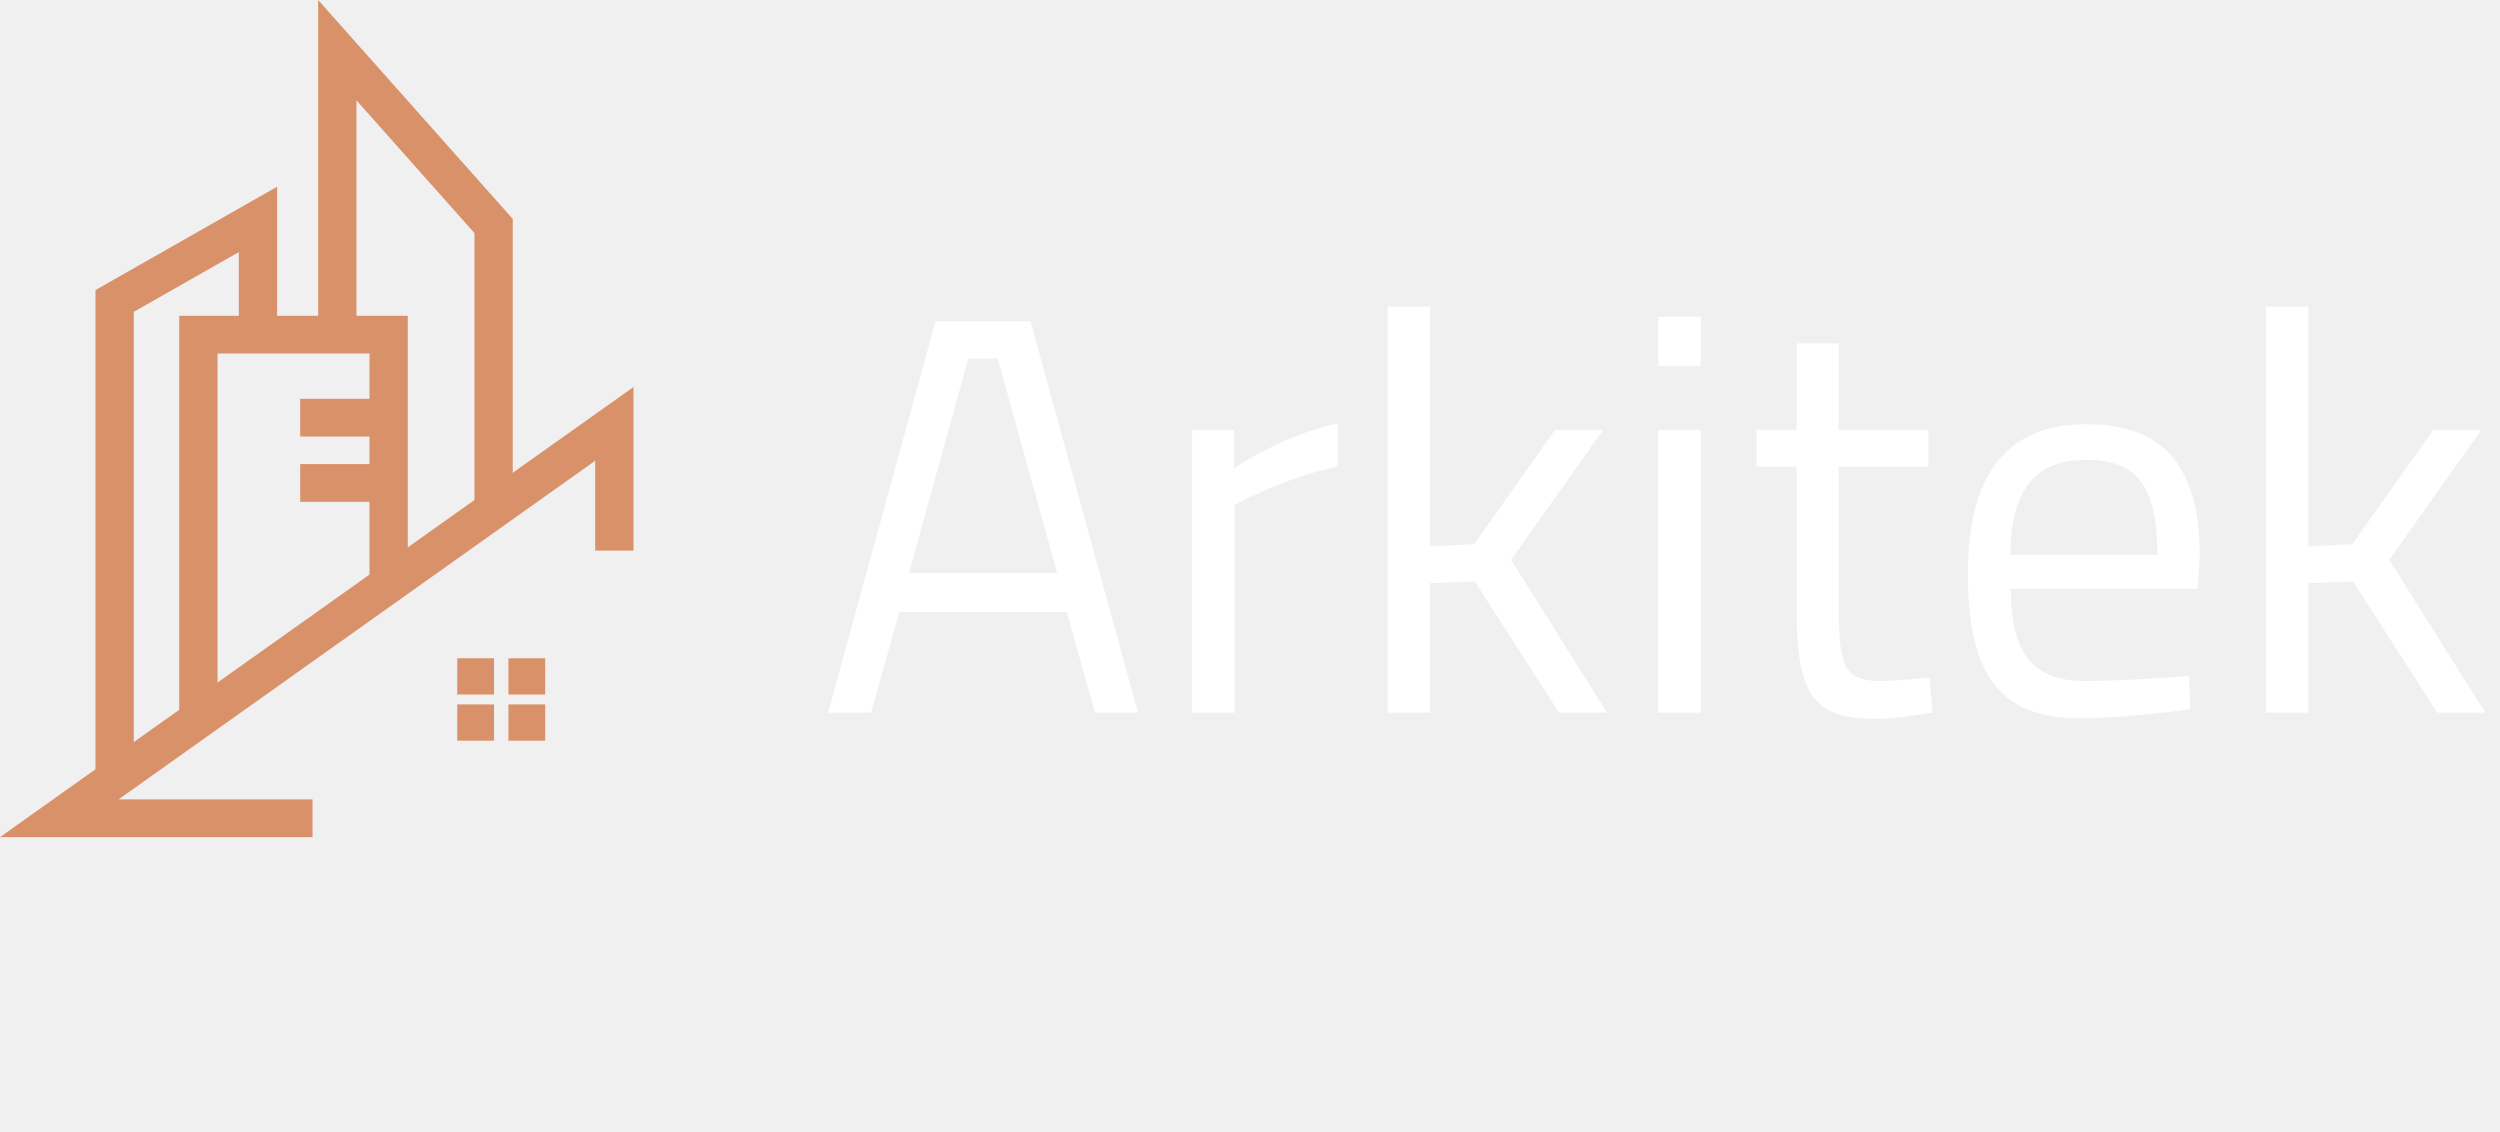
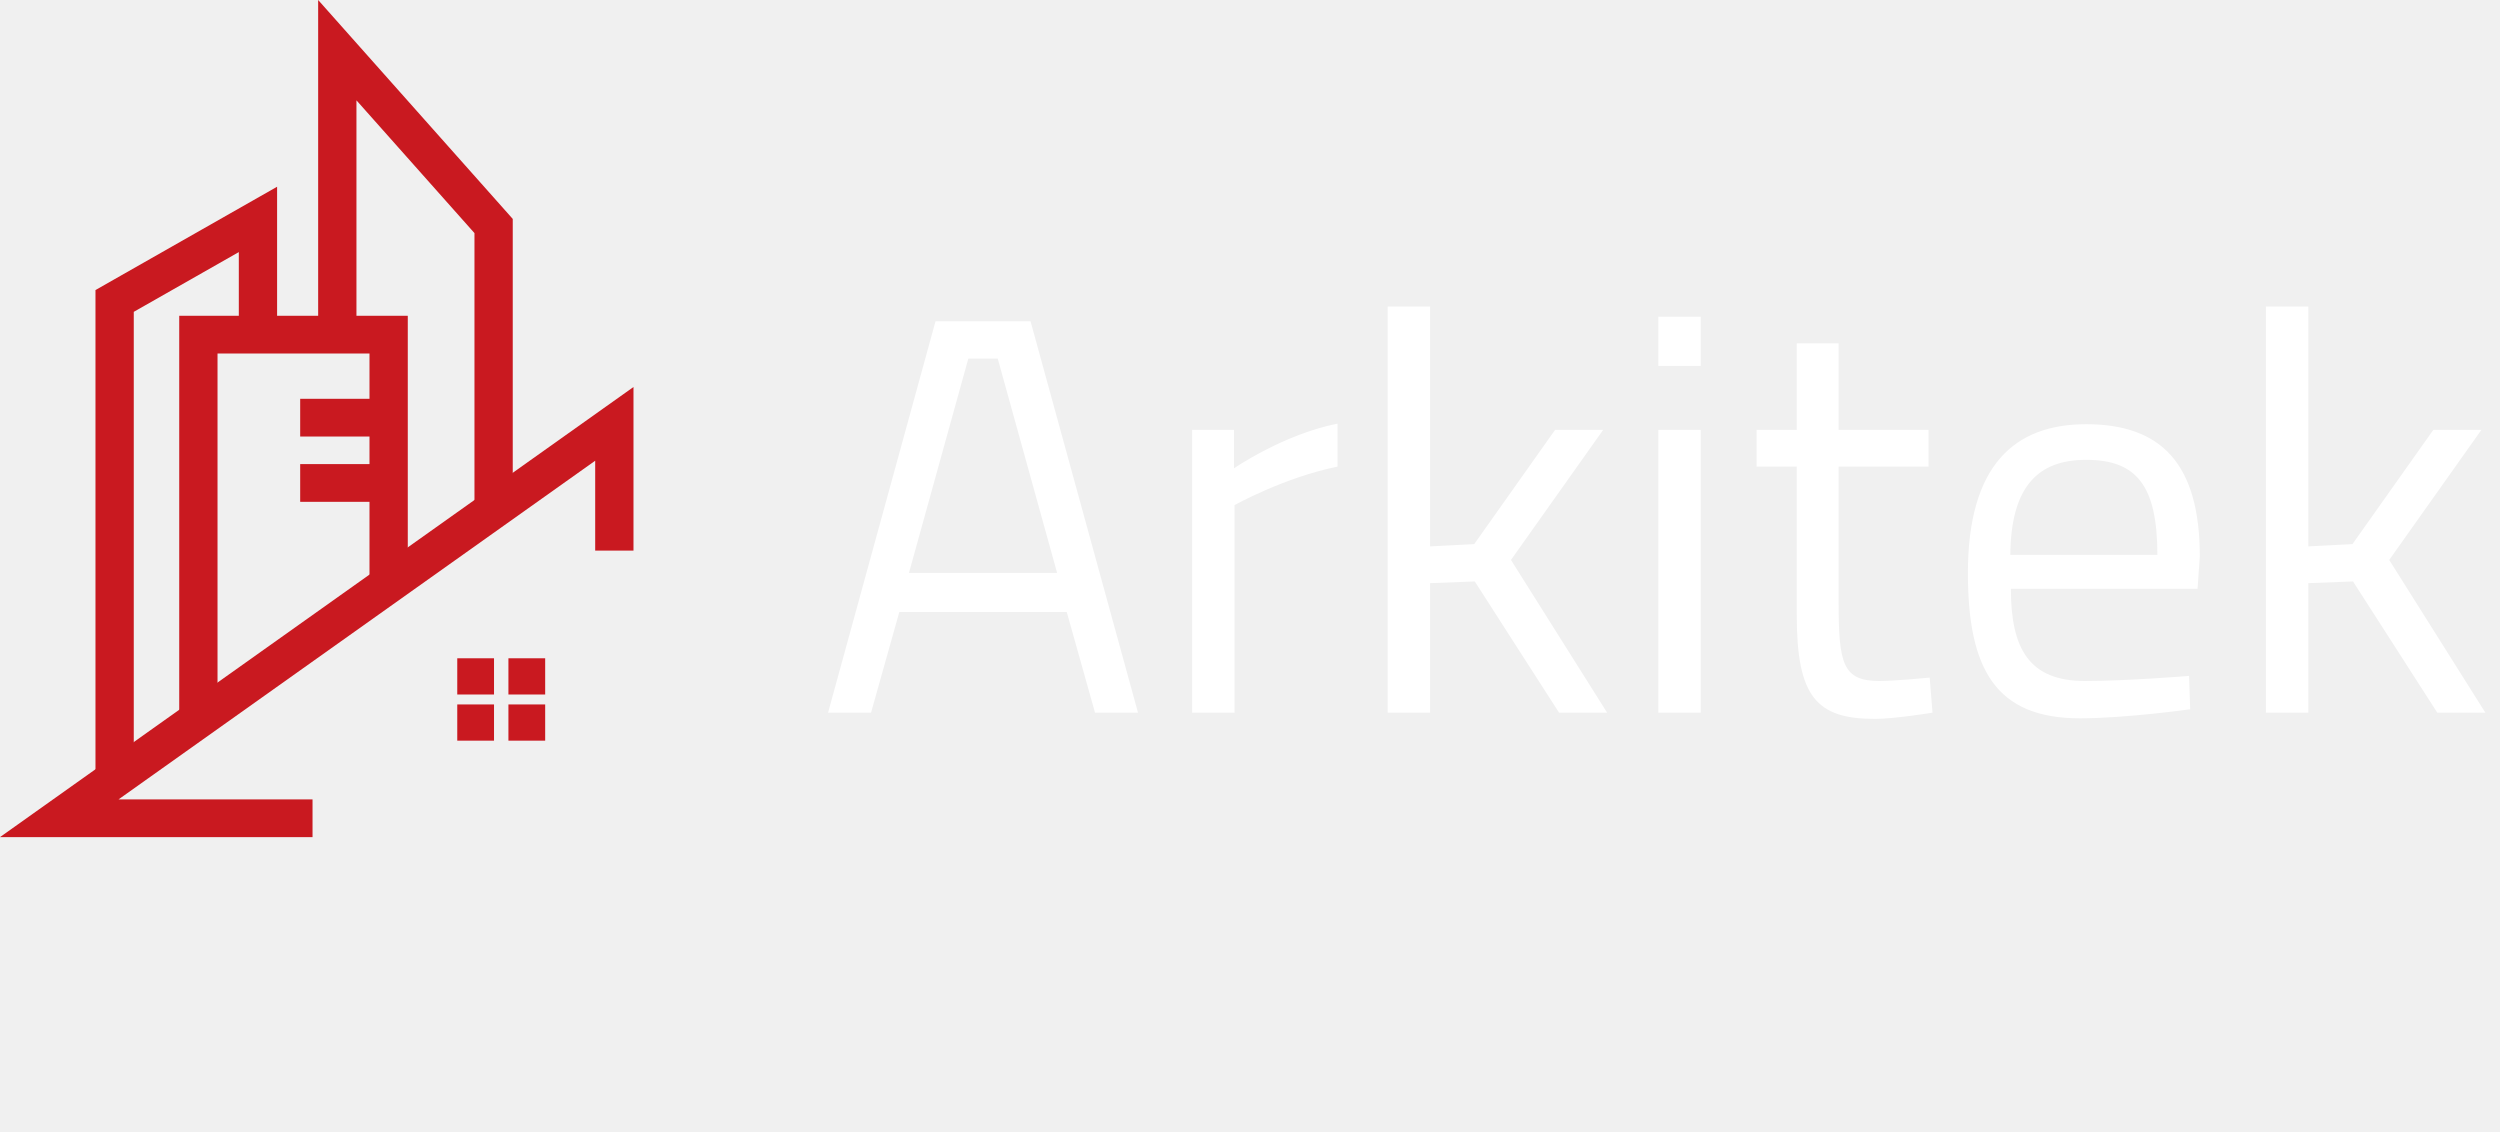
<svg xmlns="http://www.w3.org/2000/svg" width="221" height="100" viewBox="0 0 221 100" fill="none">
  <g clip-path="url(#clip0_812_551)">
-     <path d="M56 34.211L0 74H27.628V70.665H10.481L52.615 40.728V48.671H56V34.211Z" fill="#D9916A" />
-     <path d="M24.495 16.507L8.44 25.641V68.634H11.825V27.567L21.111 22.285V30.322H24.495V16.507Z" fill="#D9916A" />
-     <path d="M15.844 27.915V63.188H19.229V31.25H32.663V51.186H36.048V27.915H15.844Z" fill="#D9916A" />
-     <path d="M28.125 0V29.676H31.51V8.87L41.943 20.607V44.899H45.327V19.353L28.125 0Z" fill="#D9916A" />
-     <path d="M33.427 35.254H26.537V38.589H33.427V35.254Z" fill="#D9916A" />
-     <path d="M33.427 41.026H26.537V44.362H33.427V41.026Z" fill="#D9916A" />
-     <path d="M40.422 58.192V61.394H43.671V58.192H40.422ZM44.945 58.192V61.394H48.194V58.192H44.945ZM40.422 62.273V65.474H43.671V62.273H40.422ZM44.945 62.273V65.474H48.194V62.273H44.945Z" fill="#D9916A" />
+     <path d="M56 34.211L0 74H27.628V70.665H10.481L52.615 40.728V48.671H56V34.211Z" fill="#c91920" />
+     <path d="M24.495 16.507L8.44 25.641V68.634H11.825V27.567L21.111 22.285V30.322H24.495V16.507Z" fill="#c91920" />
+     <path d="M15.844 27.915V63.188H19.229V31.25H32.663V51.186H36.048V27.915H15.844Z" fill="#c91920" />
+     <path d="M28.125 0V29.676H31.51V8.87L41.943 20.607V44.899H45.327V19.353L28.125 0Z" fill="#c91920" />
+     <path d="M33.427 35.254H26.537V38.589H33.427V35.254Z" fill="#c91920" />
+     <path d="M33.427 41.026H26.537V44.362H33.427V41.026Z" fill="#c91920" />
+     <path d="M40.422 58.192V61.394H43.671V58.192H40.422ZM44.945 58.192V61.394H48.194V58.192H44.945ZM40.422 62.273V65.474H43.671V62.273H40.422ZM44.945 62.273V65.474H48.194V62.273H44.945Z" fill="#c91920" />
  </g>
  <path d="M73.2 63H77L79.5 54.1H94.3L96.8 63H100.6L91.1 28.4H82.7L73.2 63ZM85.6 31.7H88.2L93.45 50.65H80.35L85.6 31.7ZM105.385 63H109.135V44.65C109.135 44.65 113.535 42.2 118.235 41.25V37.45C113.435 38.4 109.085 41.4 109.085 41.4V38H105.385V63ZM126.42 63V51.55L130.37 51.4L137.82 63H142.07L133.57 49.5L141.72 38H137.47L130.32 48.1L126.42 48.3V27.1H122.67V63H126.42ZM146.596 63H150.346V38H146.596V63ZM146.596 32.35H150.346V28H146.596V32.35ZM170.484 41.25V38H162.534V30.35H158.834V38H155.284V41.25H158.834V54.4C158.834 61.6 160.584 63.55 165.734 63.55C167.484 63.55 170.834 63 170.834 63L170.584 59.9C170.584 59.9 167.534 60.2 166.134 60.2C162.884 60.2 162.534 58.65 162.534 53.2V41.25H170.484ZM184.313 60.2C179.413 60.2 177.763 57.4 177.763 52.05H194.263L194.463 49.2C194.463 41 191.063 37.5 184.413 37.5C178.063 37.5 173.963 41.15 173.963 50.65C173.963 59.15 176.413 63.5 183.863 63.5C187.913 63.5 193.613 62.7 193.613 62.7L193.513 59.75C193.513 59.75 188.063 60.2 184.313 60.2ZM177.713 49.05C177.763 43 180.163 40.65 184.413 40.65C188.813 40.65 190.713 42.85 190.713 49.05H177.713ZM204.057 63V51.55L208.007 51.4L215.457 63H219.707L211.207 49.5L219.357 38H215.107L207.957 48.1L204.057 48.3V27.1H200.307V63H204.057Z" fill="white" />
  <defs>
    <clipPath id="clip0_812_551">
      <rect width="56" height="74" fill="white" />
    </clipPath>
  </defs>
</svg>
